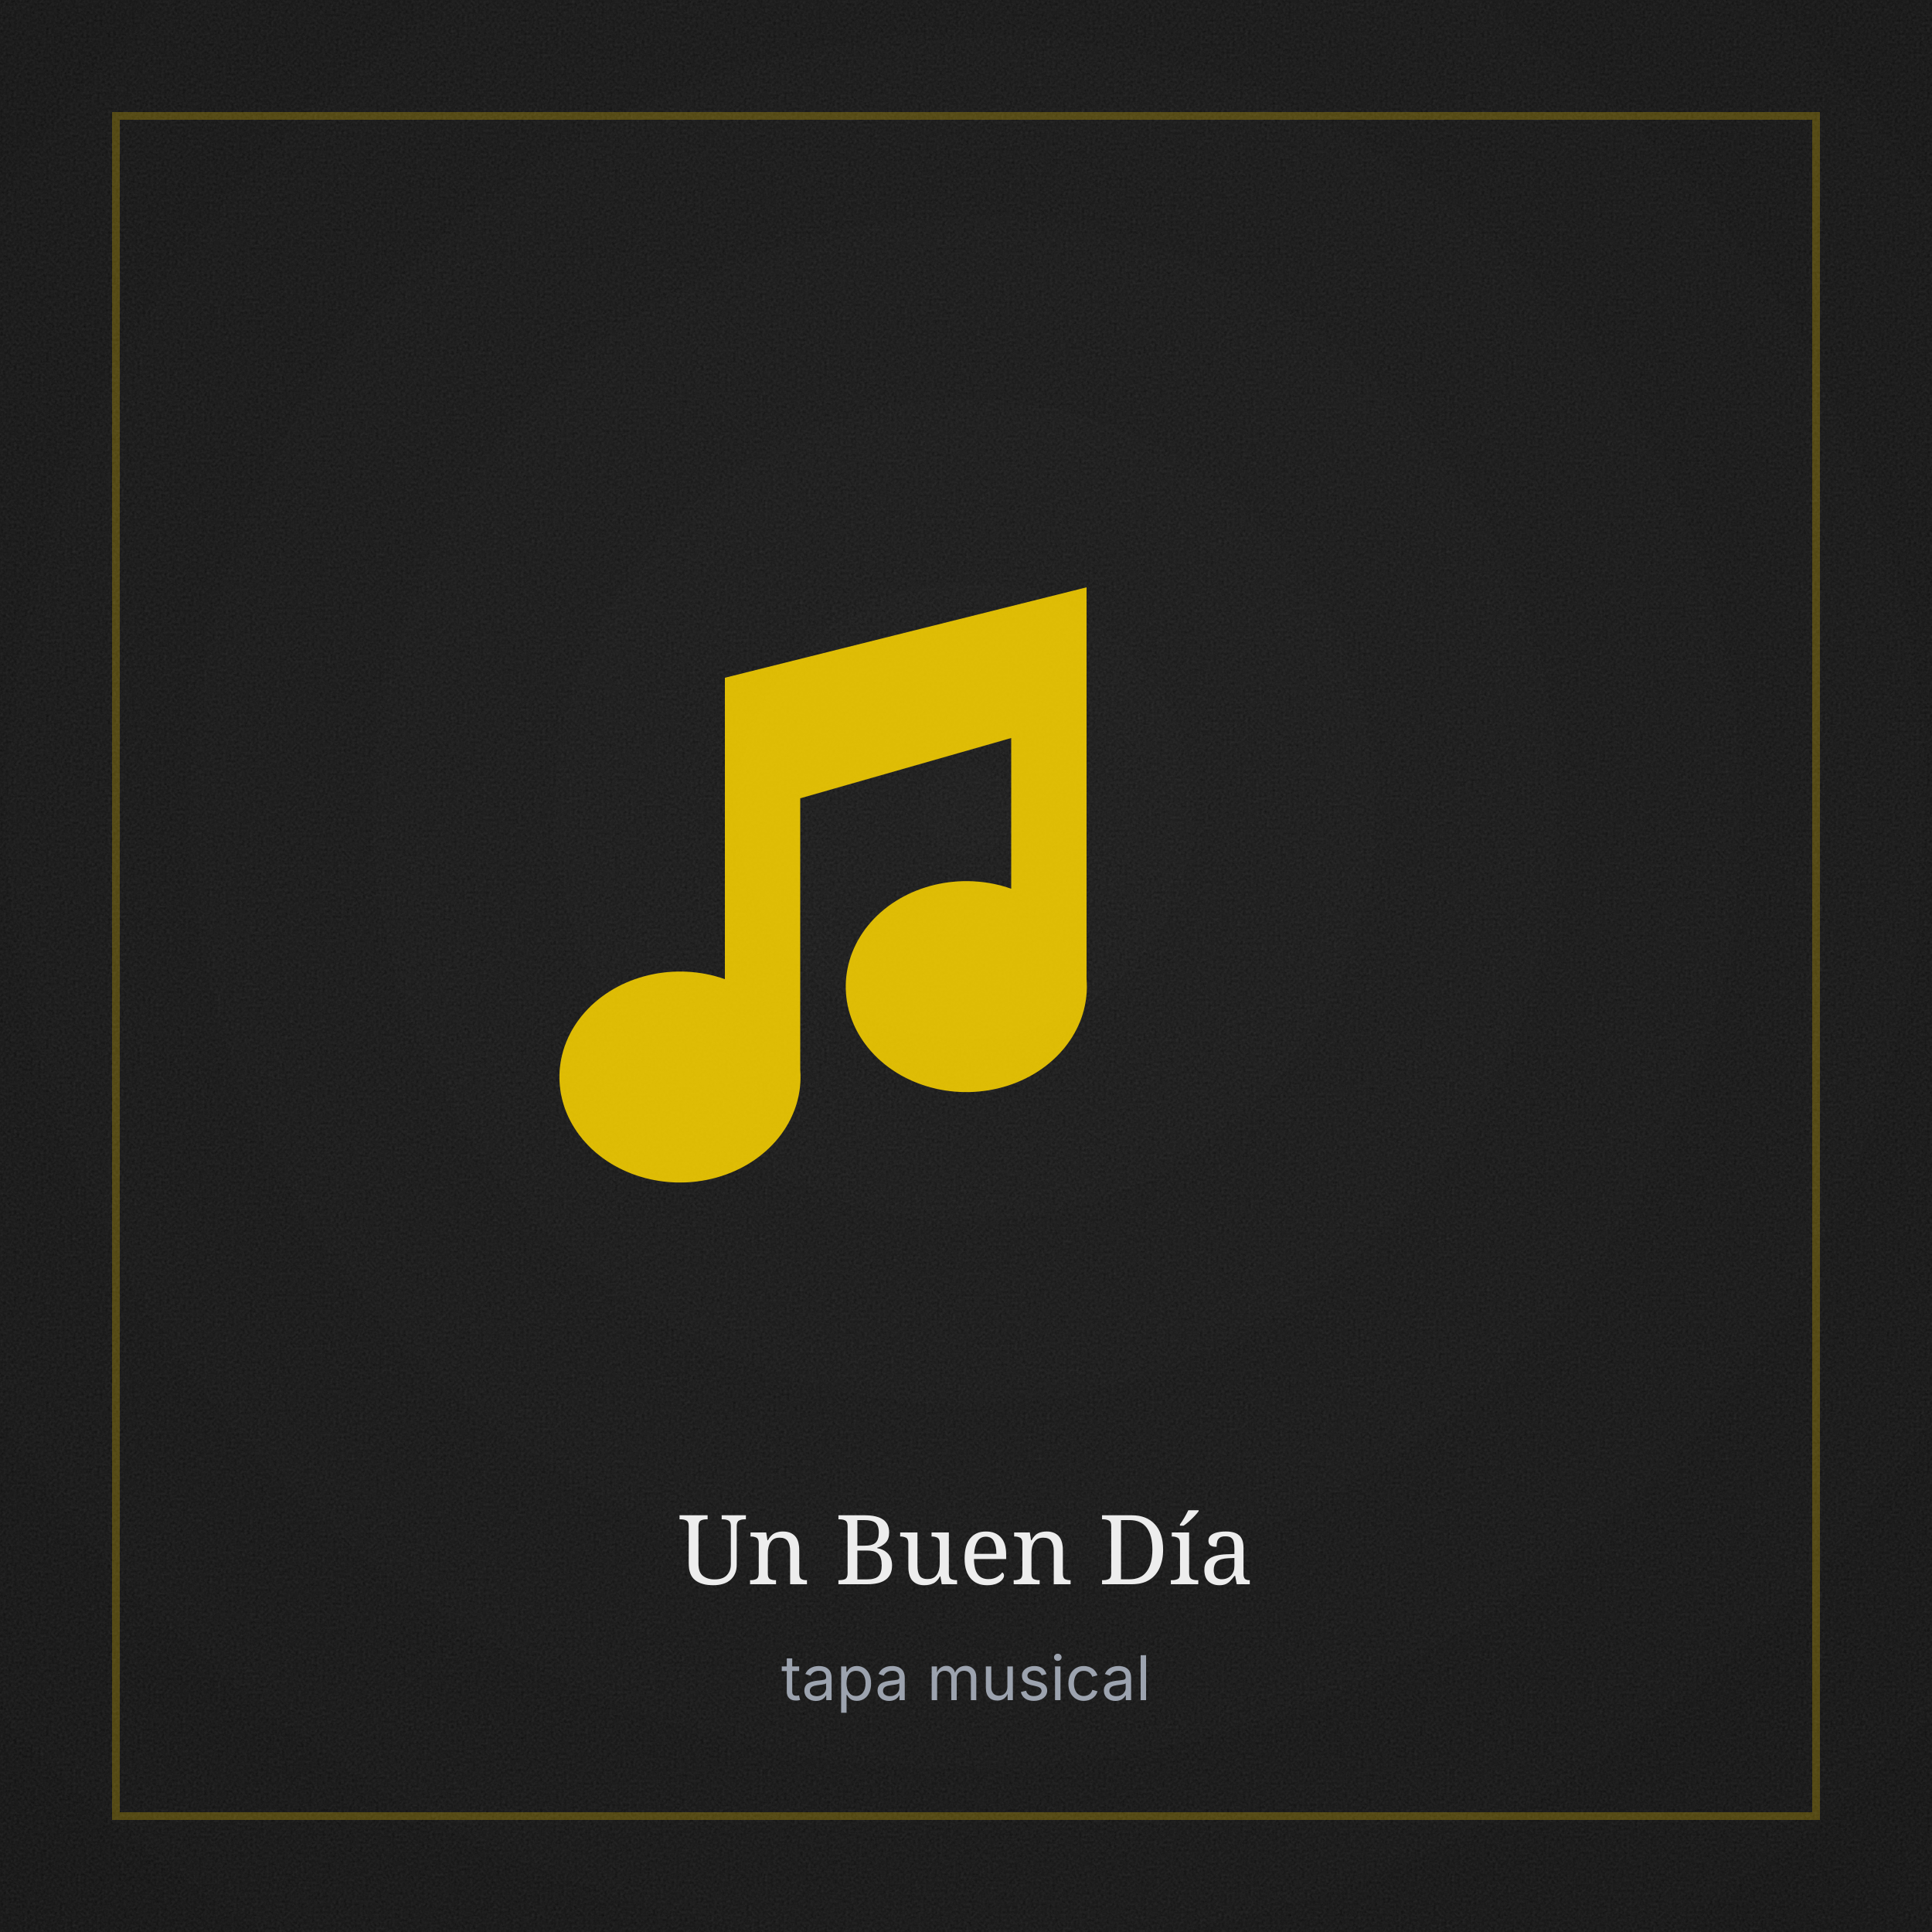
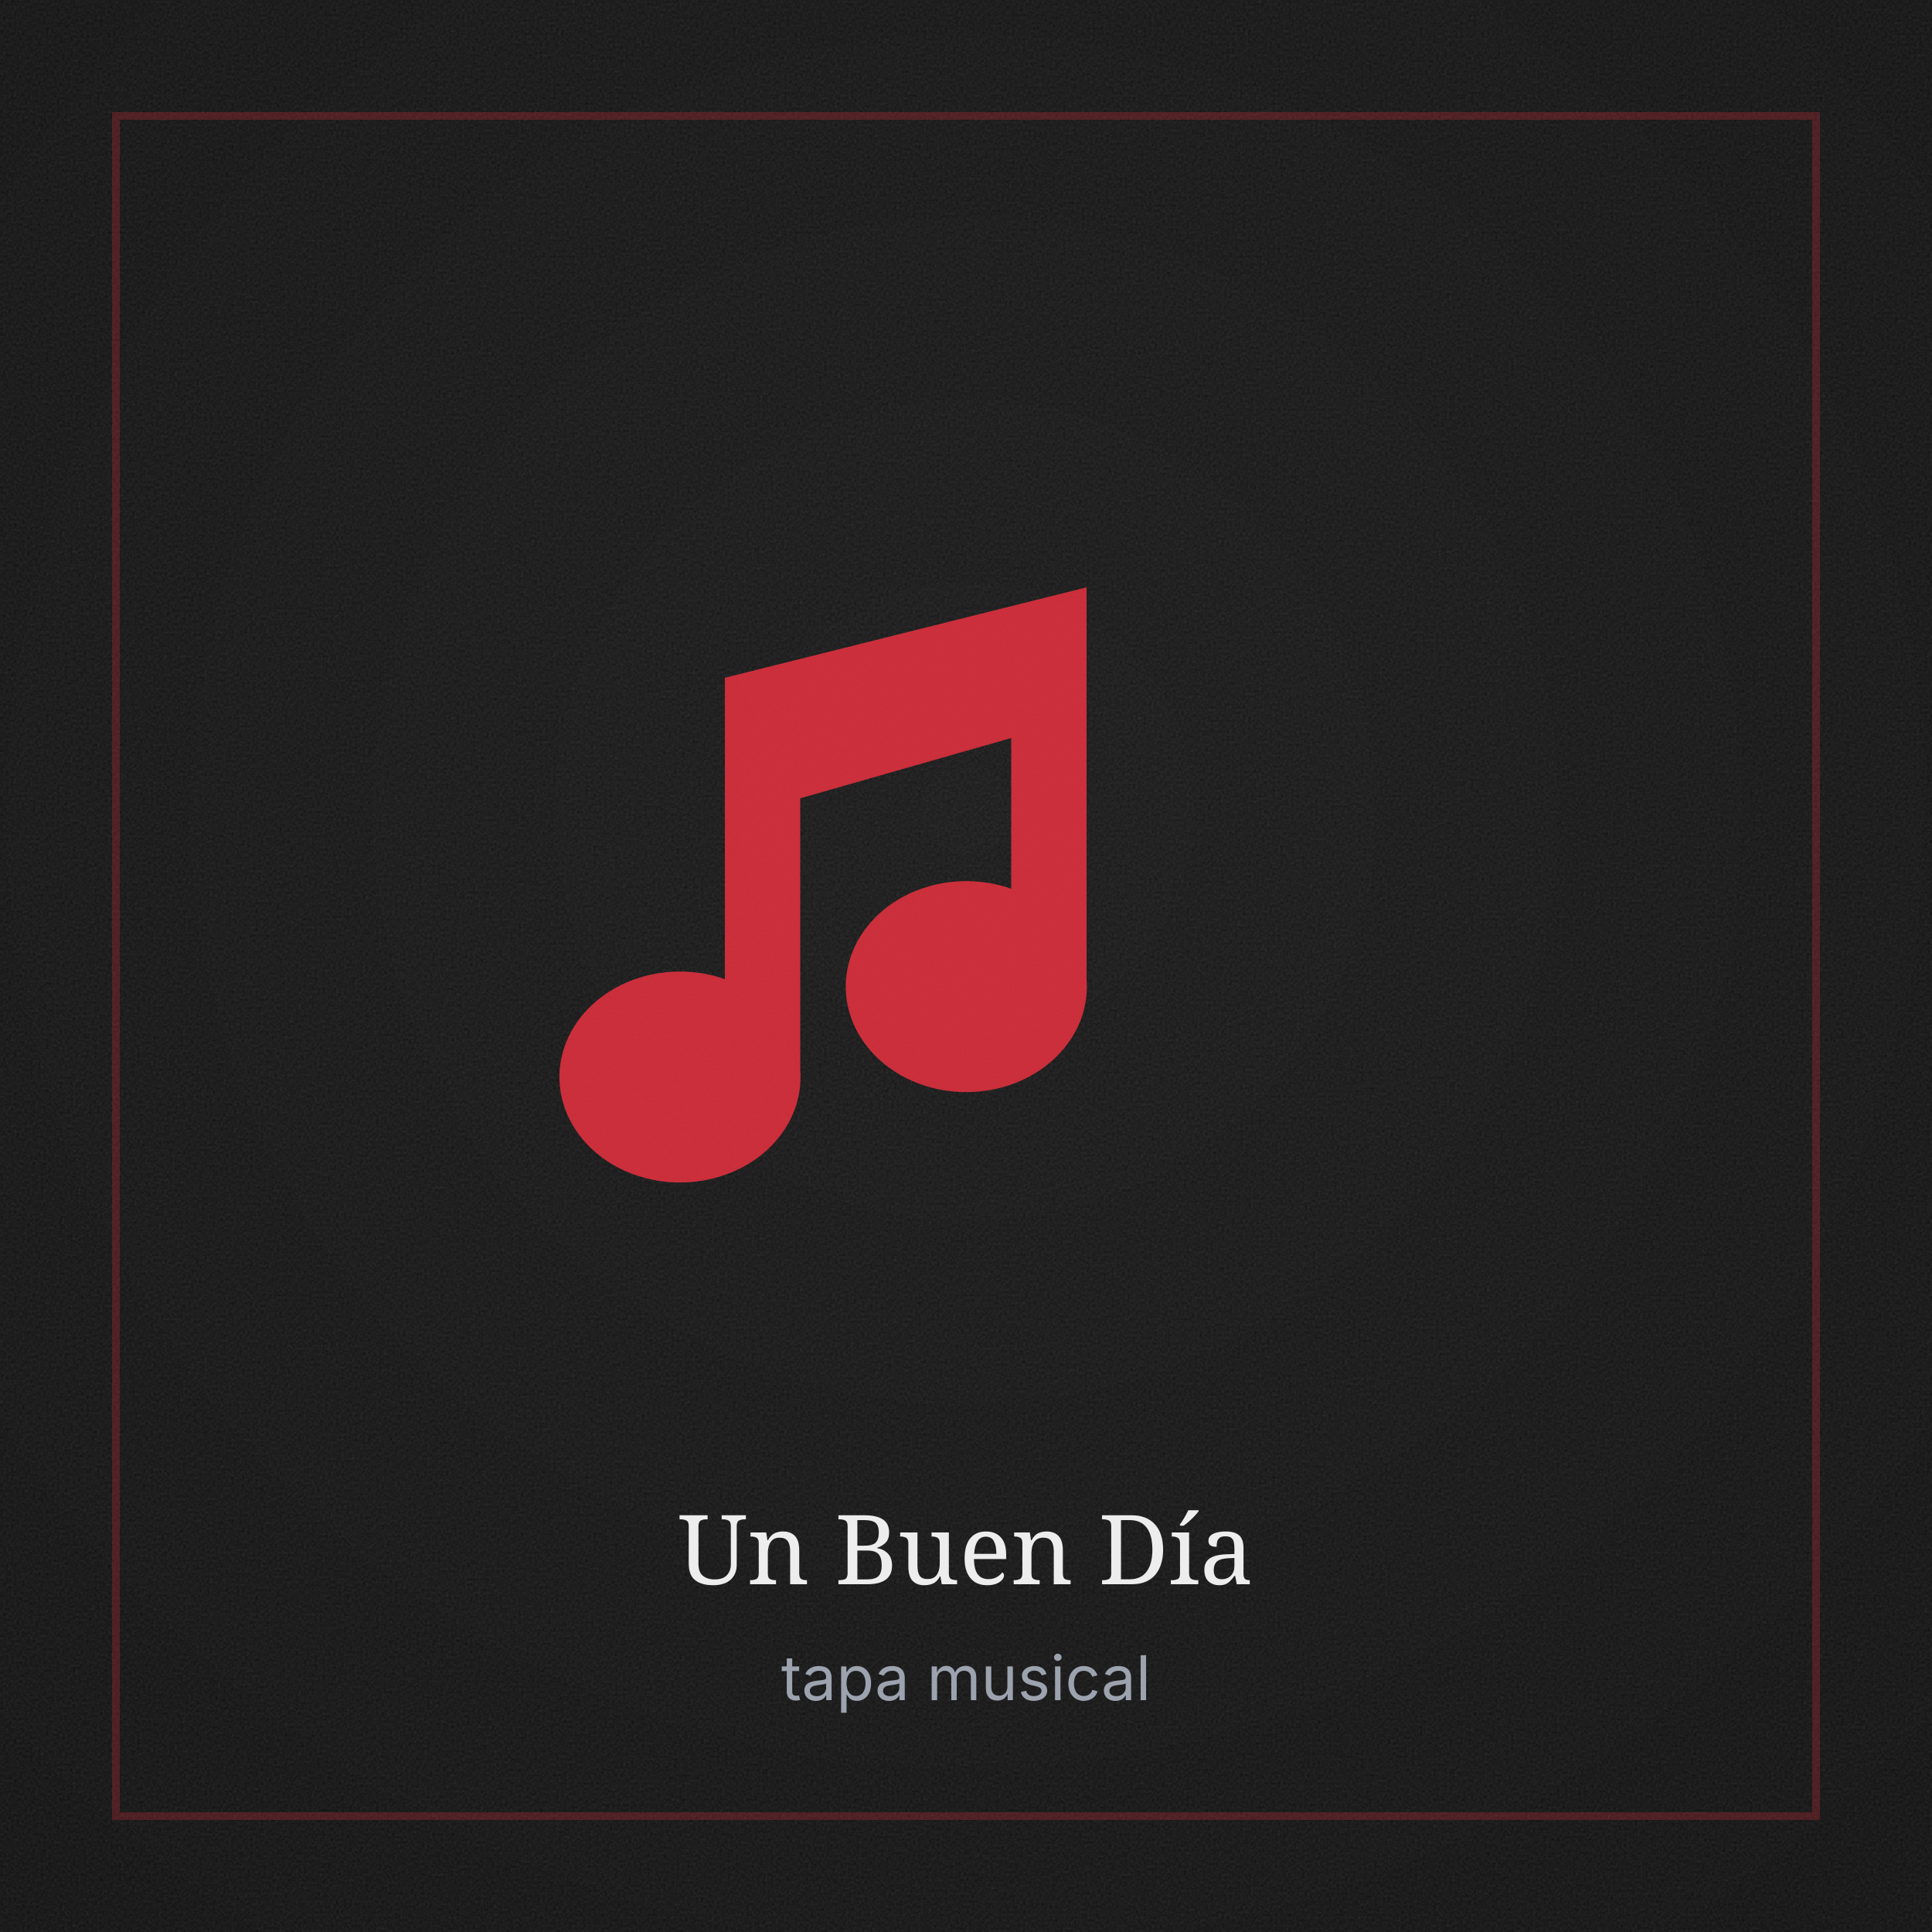
<svg xmlns="http://www.w3.org/2000/svg" width="800" height="800" viewBox="0 0 800 800" role="img" aria-label="Un Buen Día">
  <defs>
    <radialGradient id="vig-ta6" cx="50%" cy="42%" r="75%">
      <stop offset="0%" stop-color="#2a2a2a" />
      <stop offset="100%" stop-color="#1a1a1a" />
    </radialGradient>
    <filter id="grain-ta6">
      <feTurbulence type="fractalNoise" baseFrequency="0.9" numOctaves="2" stitchTiles="stitch" />
      <feColorMatrix type="saturate" values="0" />
      <feComponentTransfer>
        <feFuncA type="linear" slope="0.05" />
      </feComponentTransfer>
      <feComposite operator="over" in2="SourceGraphic" />
    </filter>
  </defs>
  <rect width="800" height="800" fill="url(#vig-ta6)" />
  <rect width="800" height="800" filter="url(#grain-ta6)" opacity="0.5" />
-   <rect x="48" y="48" width="704" height="704" fill="none" stroke="#FFD700" stroke-opacity="0.25" stroke-width="3.2" />
+   <rect x="48" y="48" width="704" height="704" fill="none" stroke="#E8313F" stroke-opacity="0.25" stroke-width="3.2" />
  <g transform="translate(88, 56) scale(6.24)" opacity="0.85">
-     <g fill="#FFD700">
+     <g fill="#E8313F">
      <path d="M58 30 v26 a8 7 0 1 1 -5 -6 V40 l-14 4 v18 a8 7 0 1 1 -5 -6 V36 z" />
    </g>
  </g>
  <text x="400" y="656" text-anchor="middle" font-family="Georgia, 'Playfair Display', serif" font-size="40" fill="#ededed">Un Buen Día</text>
  <text x="400" y="704" text-anchor="middle" font-family="Inter, Arial, sans-serif" font-size="25.6" fill="#9CA3AF">tapa musical</text>
</svg>
